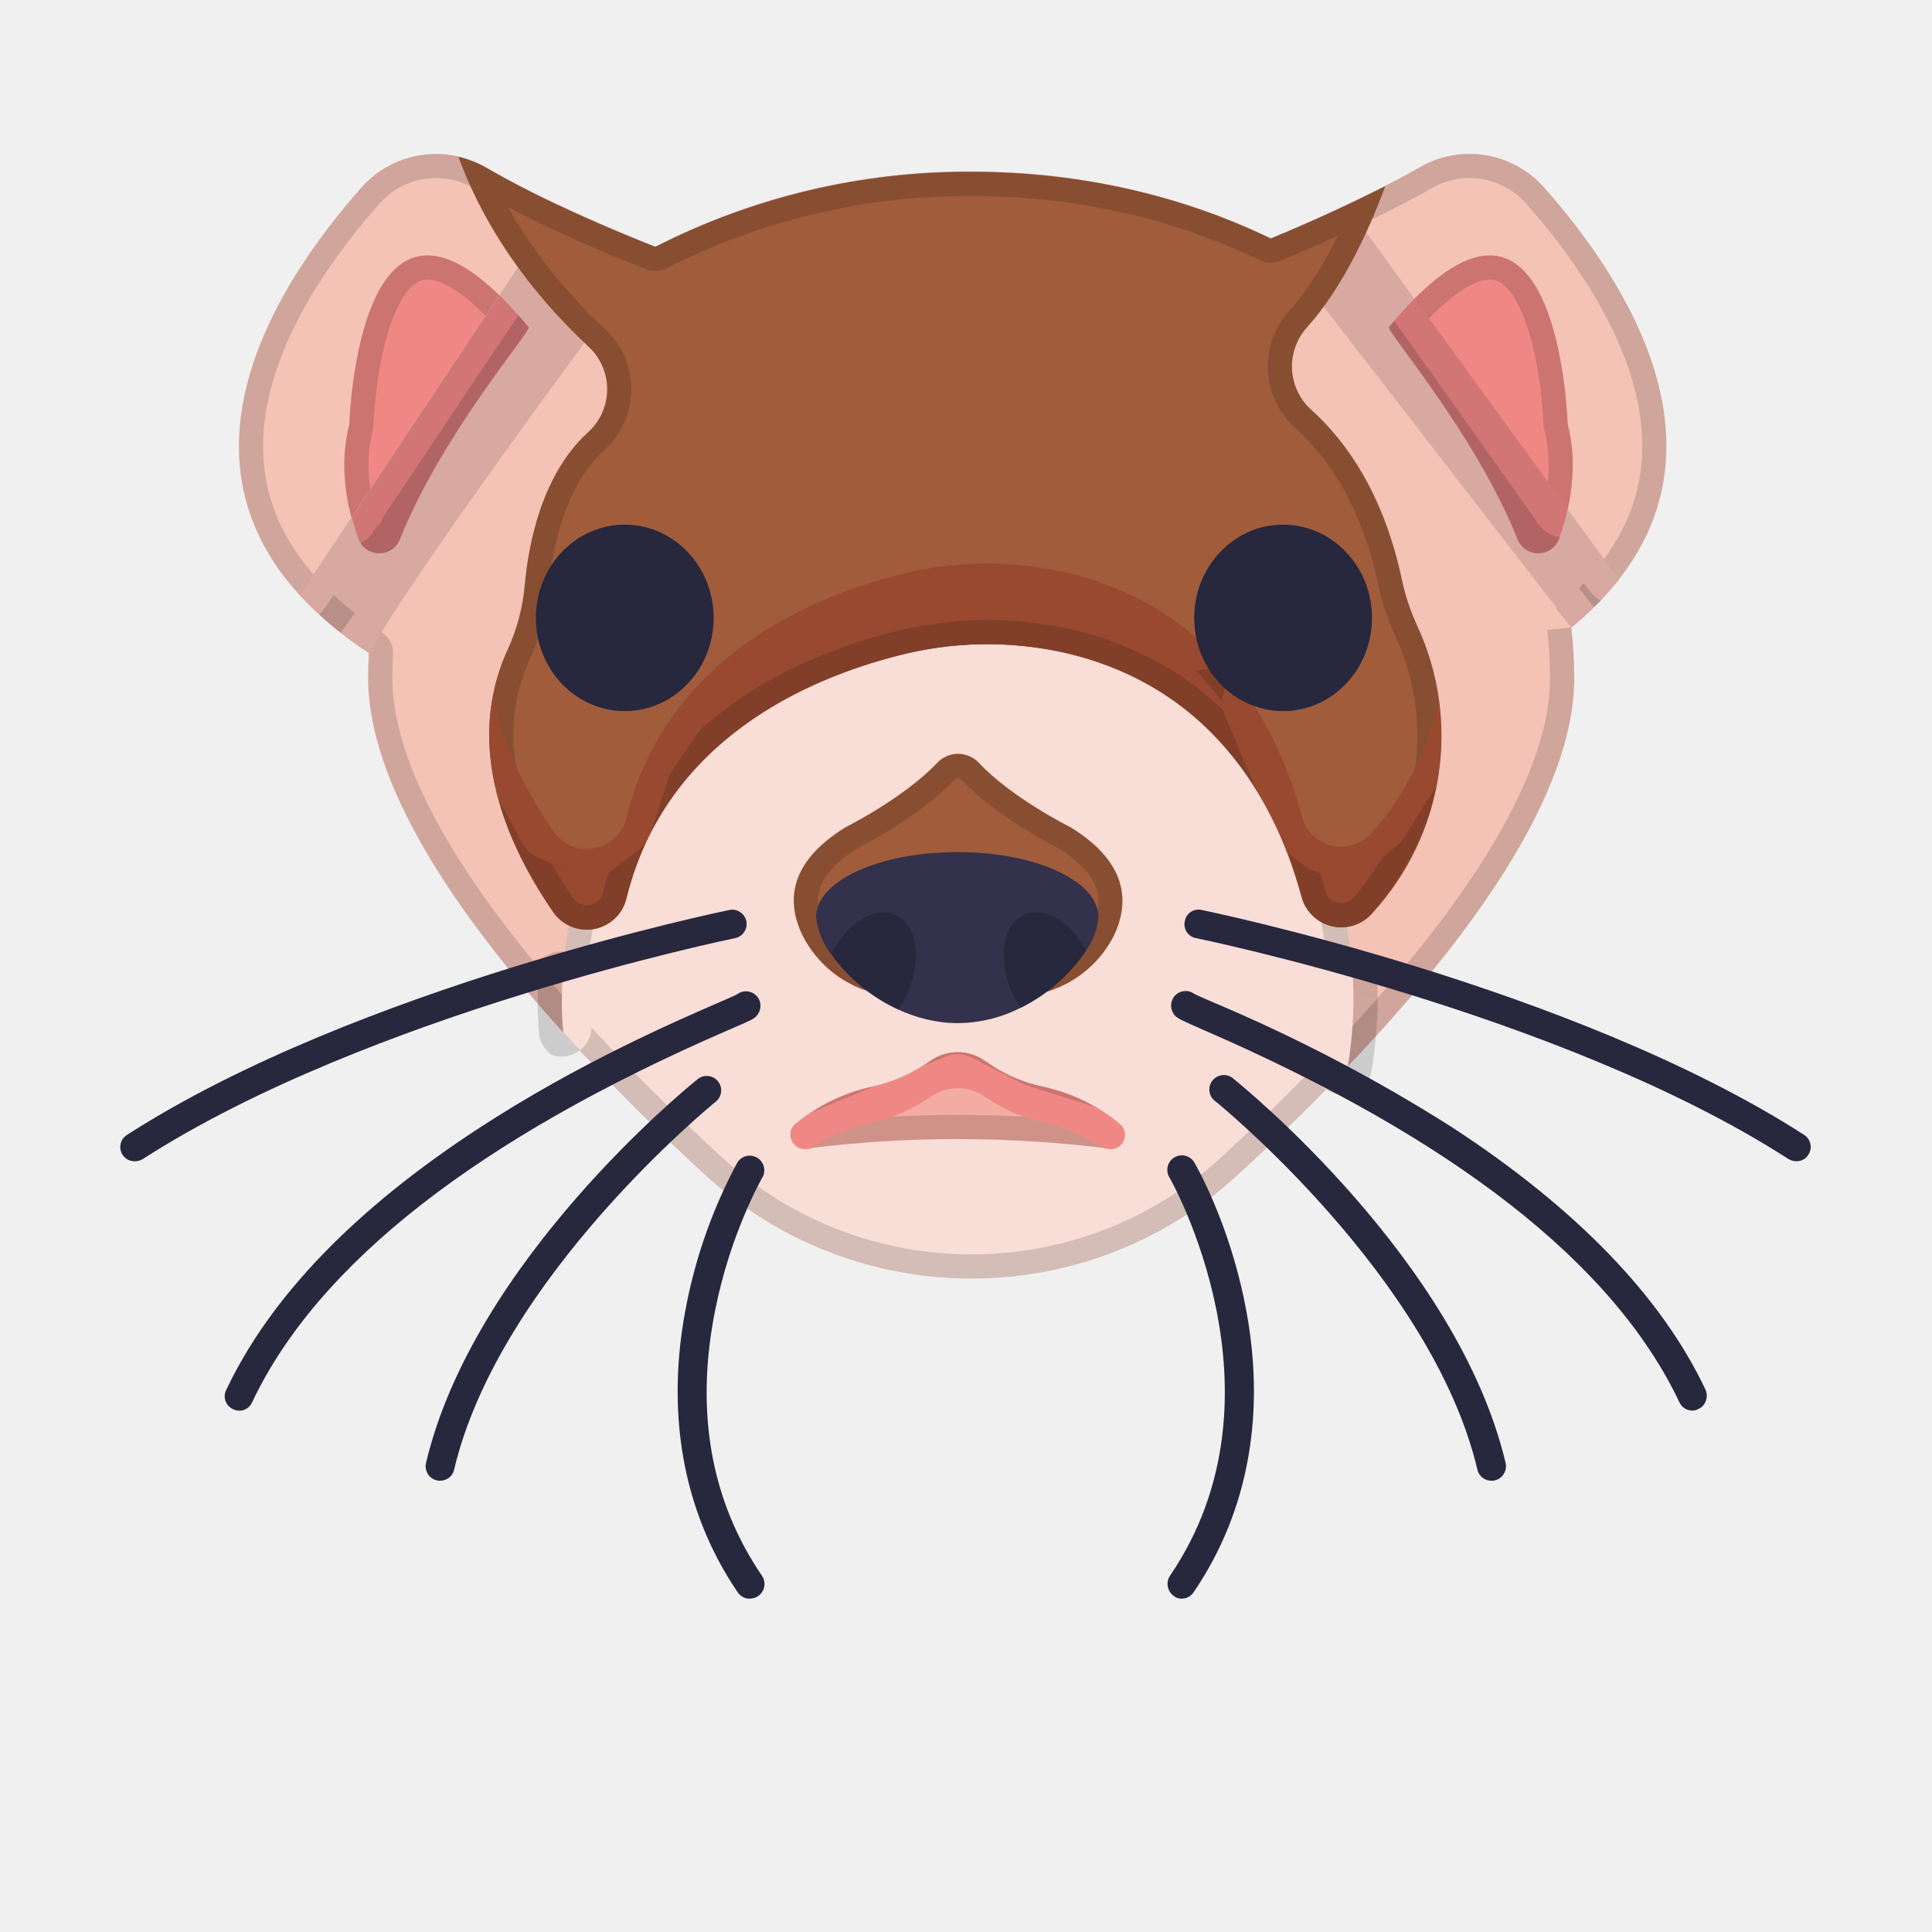
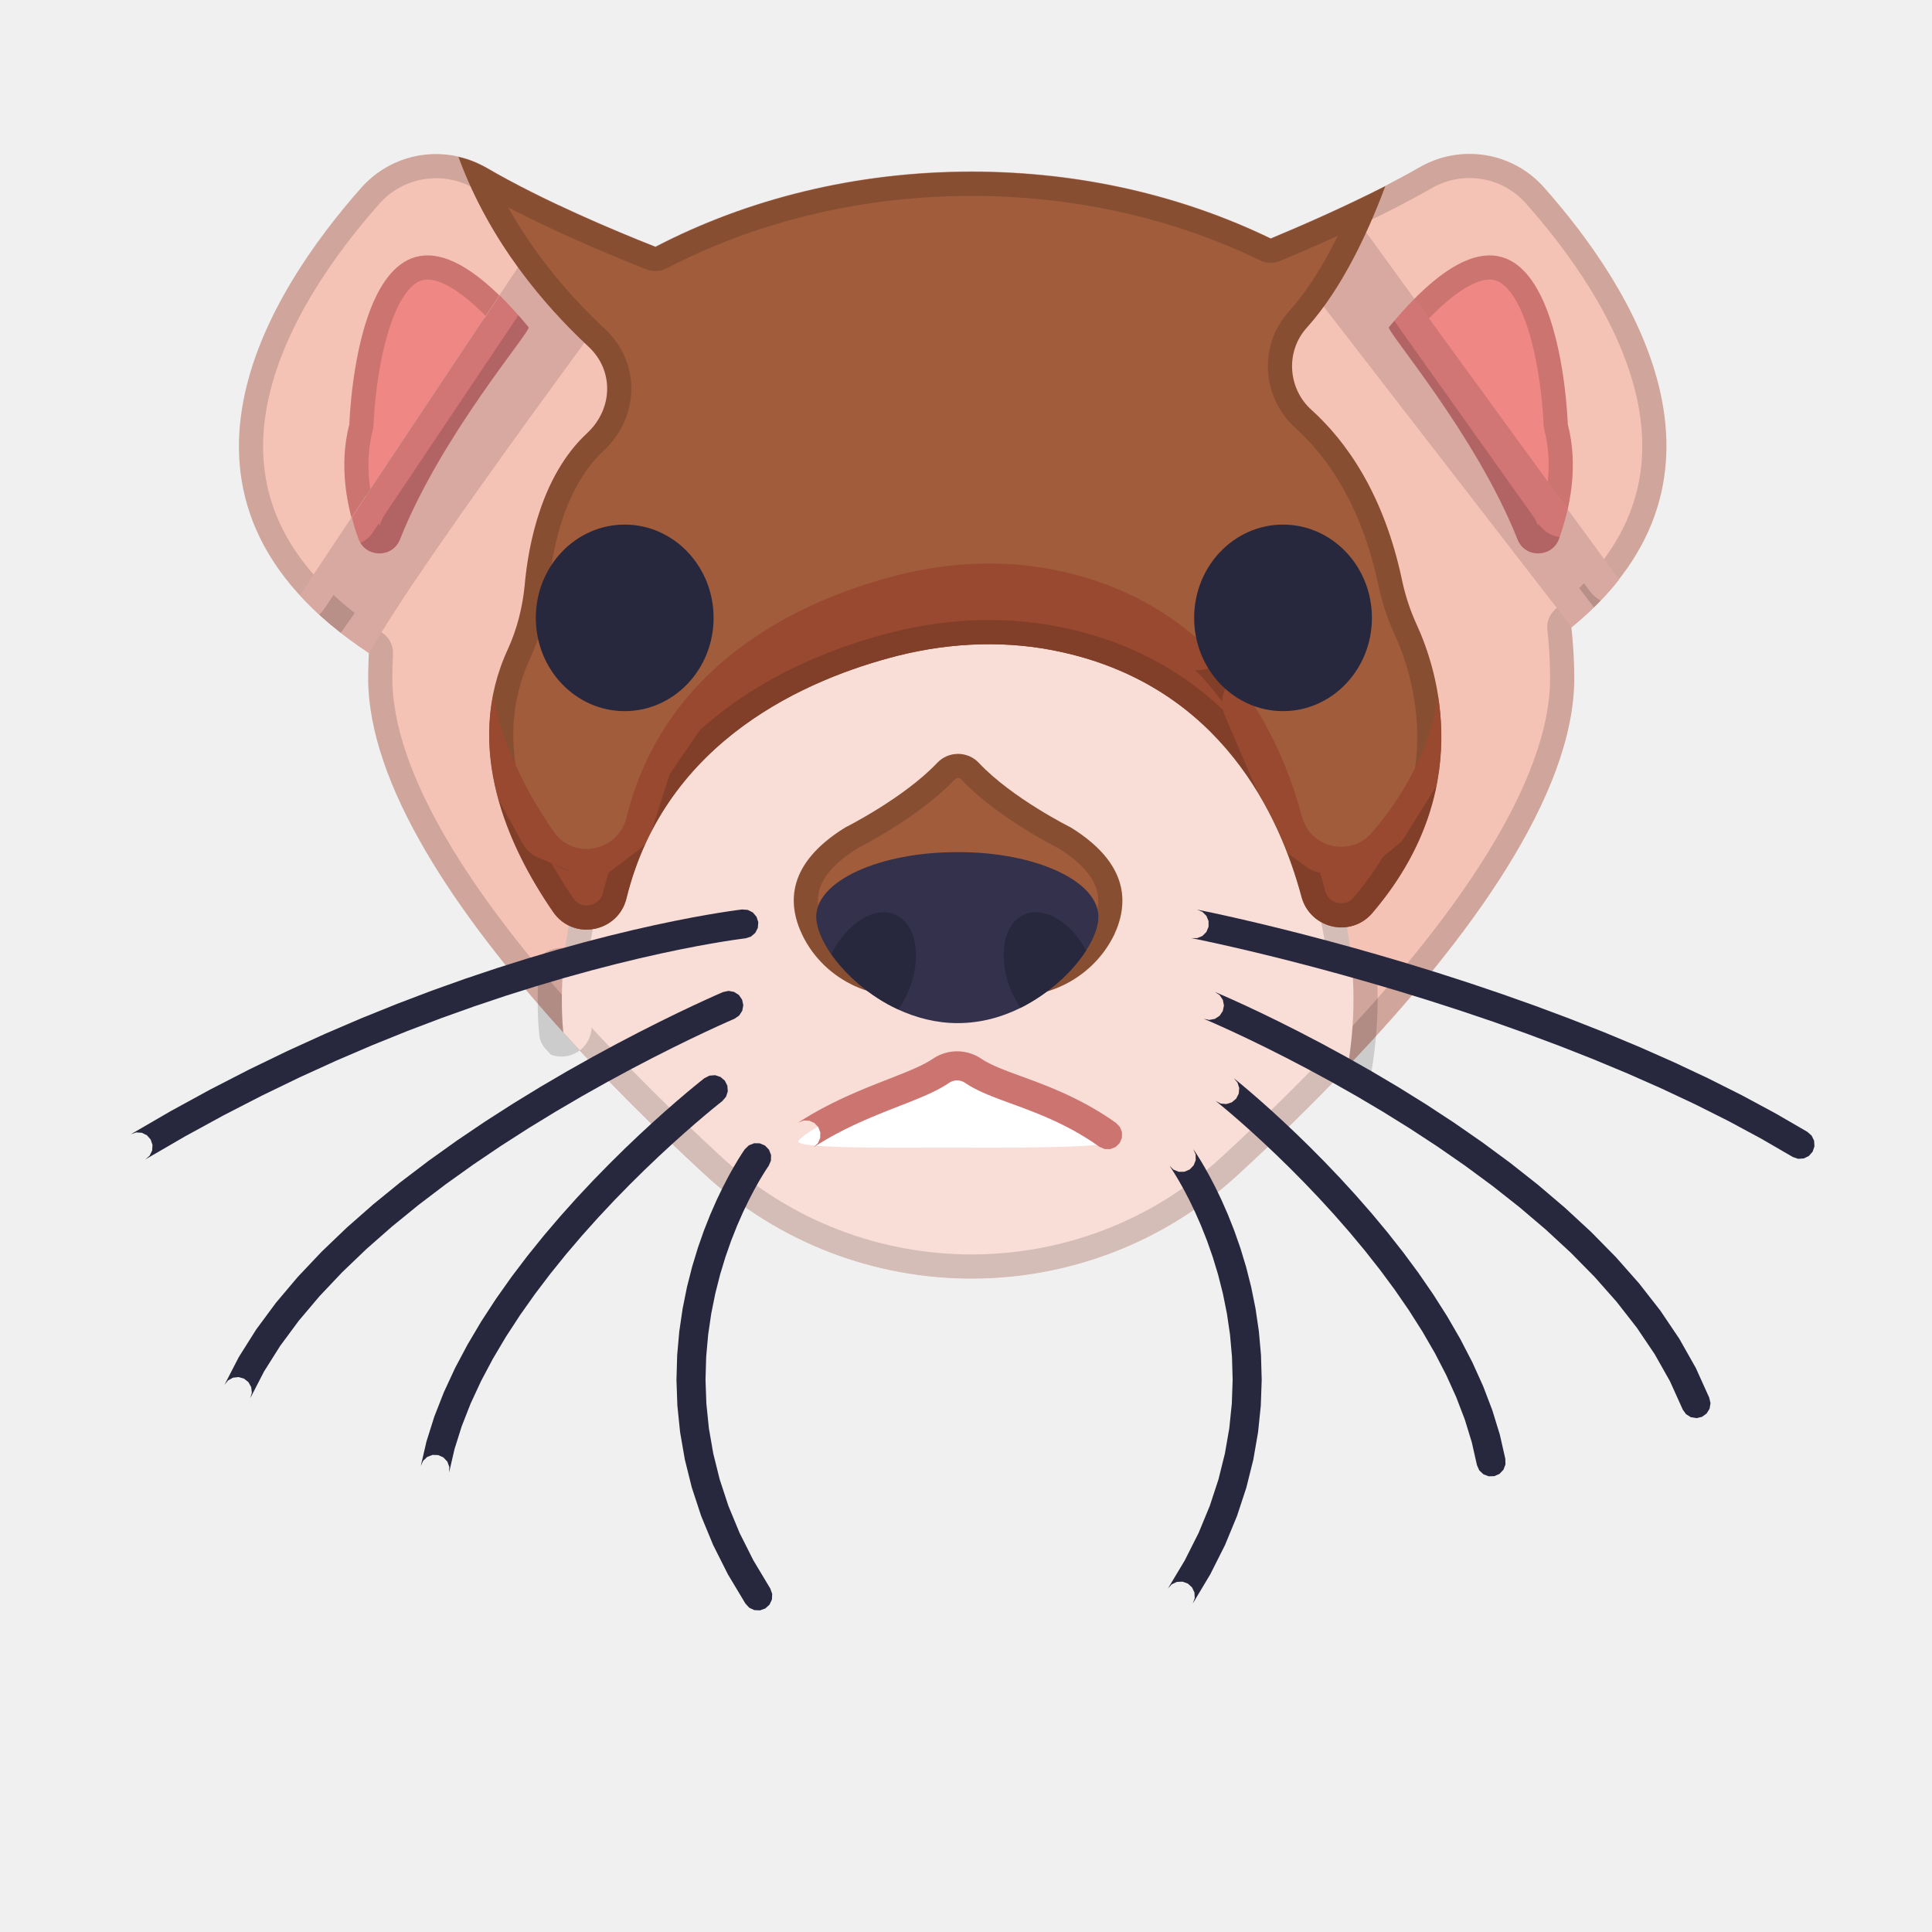
- <svg xmlns="http://www.w3.org/2000/svg" id="Layer_1" viewBox="0 0 160 160">
-   <style>.abc{stroke:#000}.abc,.abk,.abl{fill:none;stroke-linejoin:round}.abl{stroke:#000;stroke-opacity:.15;stroke-width:4}.abc,.abk{stroke-width:5;stroke-linecap:round}.abk{stroke:#fff}.cls-10{fill:#27273d}</style>
-   <g id="Avatars">
-     <g id="Artboard">
-       <g id="Animals">
-         <g id="Animals_5">
-           <g fill="#f5c2b6">
-             <path id="ab0" d="M130.13 51.95q.23 2.06.24 4.22c0 9.64-8.67 21.58-18.79 32.18a193 193 0 0 1-9.04 8.86 32.6 32.6 0 0 1-44.22 0 188 188 0 0 1-11.7-11.73c-8.92-9.85-16.13-20.54-16.13-29.34q0-1.04.06-2.07c-19.36-12.72-8.17-30.02-.6-38.56a8.26 8.26 0 0 1 10.32-1.64c4.8 2.78 10.6 5.2 14 6.55a57 57 0 0 1 26.2-6.22c9.03 0 17.47 2 24.77 5.53a135 135 0 0 0 9.48-4.34c.96-.5 1.89-.98 2.82-1.52a8.25 8.25 0 0 1 10.32 1.64c7.15 8.06 17.53 23.95 2.27 36.44" />
-           </g>
-           <mask id="am0" width="240" height="240" x="-40" y="-40" maskUnits="userSpaceOnUse">
-             <use fill="#fff" href="#ab0" />
-           </mask>
-           <use class="abl" href="#ab0" mask="url(#am0)" />
-           <g fill="#ef8884">
-             <path id="ab1" d="M115.02 27.1c-.24.3 7.21 8.9 10.66 17.57a1.84 1.84 0 0 0 3.44-.06c.92-2.57 1.61-6.01.71-9.49 0 0-.74-25.09-14.8-8.02" />
-           </g>
-           <mask id="am1" width="240" height="240" x="-40" y="-40" maskUnits="userSpaceOnUse">
-             <use fill="#fff" href="#ab1" />
-           </mask>
-           <use class="abl" href="#ab1" mask="url(#am1)" />
-           <g fill="#d8a9a0">
-             <path id="ab2" d="M134.08 48a26 26 0 0 1-3.92 3.95l-24.9-32.19a127 127 0 0 0 6.26-2.75l5.63 7.75 12.68 17.43z" />
-           </g>
-           <mask id="am2" width="240" height="240" x="-40" y="-40" maskUnits="userSpaceOnUse">
-             <use fill="#fff" href="#ab2" />
-             <polyline points="130.0,51.8 109.5,25.3" class="abc" />
-             <polyline points="113.0,19.2 116.8,24.3" class="abc" />
-             <polyline points="129.7,42.2 133.7,47.5" class="abc" />
-           </mask>
-           <use class="abl" href="#ab2" mask="url(#am2)" />
-           <g fill="#d17575">
-             <path id="ab3" d="M129.83 42.16q-.3 1.31-.71 2.45a1.84 1.84 0 0 1-3.44.06c-3.45-8.68-10.9-17.27-10.66-17.57q1.11-1.34 2.13-2.37z" />
-           </g>
-           <mask id="am3" width="240" height="240" x="-40" y="-40" maskUnits="userSpaceOnUse">
-             <use fill="#fff" href="#ab3" />
-             <polyline points="117.2,24.7 129.5,42.0" class="abc" />
-           </mask>
-           <use class="abl" href="#ab3" mask="url(#am3)" />
-           <g fill="#ef8884">
-             <path id="ab4" d="M43.75 27.1c.24.3-7.22 8.9-10.66 17.57a1.84 1.84 0 0 1-3.44-.06c-.93-2.57-1.61-6.01-.72-9.49 0 0 .75-25.09 14.82-8.02" />
-           </g>
-           <mask id="am4" width="240" height="240" x="-40" y="-40" maskUnits="userSpaceOnUse">
-             <use fill="#fff" href="#ab4" />
-           </mask>
-           <use class="abl" href="#ab4" mask="url(#am4)" />
-           <g fill="#d8a9a0">
-             <path id="ab5" d="M54.28 20.45S34.5 46.85 30.58 54.1a30 30 0 0 1-5.75-4.82l4.28-6.43 12.24-18.39 4.97-7.45c3.02 1.44 5.92 2.63 7.96 3.44" />
-           </g>
-           <mask id="am5" width="240" height="240" x="-40" y="-40" maskUnits="userSpaceOnUse">
-             <use fill="#fff" href="#ab5" />
-             <polyline points="24.8,49.0 28.8,43.0" class="abc" />
-             <polyline points="41.3,24.2 42.7,22.2" class="abc" />
-             <polyline points="48.2,28.3 30.3,53.8" class="abc" />
-           </mask>
-           <use class="abl" href="#ab5" mask="url(#am5)" />
-           <g fill="#d17575">
-             <path id="ab6" d="M33.12 44.67a1.84 1.84 0 0 1-3.44-.06q-.3-.83-.54-1.76l12.24-18.39q1.13 1.12 2.4 2.64c.24.3-7.22 8.9-10.66 17.57" />
-           </g>
-           <mask id="am6" width="240" height="240" x="-40" y="-40" maskUnits="userSpaceOnUse">
-             <use fill="#fff" href="#ab6" />
-             <polyline points="28.8,42.7 41.0,24.5" class="abc" />
-           </mask>
-           <use class="abl" href="#ab6" mask="url(#am6)" />
-           <g fill="#f9ddd7">
-             <path id="ab7" d="M112.09 82.78q-.02 2.88-.48 5.6a193 193 0 0 1-9.04 8.86 32.6 32.6 0 0 1-44.22 0 188 188 0 0 1-11.7-11.73q-.14-1.37-.12-2.73c0-17.99 14.66-32.6 32.76-32.6s32.8 14.58 32.8 32.6" />
-           </g>
-           <mask id="am7" width="240" height="240" x="-40" y="-40" maskUnits="userSpaceOnUse">
-             <use fill="#fff" href="#ab7" />
-             <polyline points="46.5,85.0 46.5,81.3" class="abc" />
-             <polyline points="111.8,81.0 111.3,88.2" class="abc" />
-           </mask>
-           <use class="abl" href="#ab7" mask="url(#am7)" />
-           <mask id="ao7" width="240" height="240" x="-40" y="-40" maskUnits="userSpaceOnUse">
-             <polyline points="46.5,85.0 46.5,81.3" class="abk" />
-             <polyline points="111.8,81.0 111.3,88.2" class="abk" />
-             <use href="#ab7" />
-           </mask>
-           <use class="abl" href="#ab7" mask="url(#ao7)" />
-           <g fill="#a05c3b">
-             <path id="ab8" d="M107.78 74.28c-1.8-6.73-6.64-17.27-19.69-20.24a29.4 29.4 0 0 0-13.8.27c-7.38 1.89-19.2 6.92-22.43 20.1a3.37 3.37 0 0 1-6.05 1.13c-3.74-5.42-7.51-13.68-3.74-21.8q1.12-2.48 1.38-5.2c.3-3.45 1.4-9.17 5.17-12.67a4.8 4.8 0 0 0 .1-7.18c-3.63-3.39-8.18-8.66-10.75-15.7q1.2.29 2.3.9c4.8 2.8 10.6 5.22 14 6.56a57 57 0 0 1 26.2-6.22c9.03 0 17.47 2 24.77 5.53a135 135 0 0 0 9.48-4.34c-1.37 3.69-3.53 8.42-6.49 11.7a4.83 4.83 0 0 0 .39 6.84c2.81 2.54 5.98 6.88 7.51 14.19q.4 1.83 1.2 3.59a21.7 21.7 0 0 1-3.71 23.92 3.42 3.42 0 0 1-5.84-1.38" />
-           </g>
-           <mask id="am8" width="240" height="240" x="-40" y="-40" maskUnits="userSpaceOnUse">
-             <use fill="#fff" href="#ab8" />
-           </mask>
-           <use class="abl" href="#ab8" mask="url(#am8)" />
-           <g fill="#984930">
-             <path id="ab9" d="M113.62 75.63a3.36 3.36 0 0 1-5.8-1.35c-1.8-6.73-6.65-17.27-19.7-20.24a29.4 29.4 0 0 0-13.8.27c-7.38 1.89-19.2 6.92-22.44 20.1a3.37 3.37 0 0 1-6.04 1.13c-3.14-4.55-6.34-11.14-5-17.96.78 4.3 2.9 8.23 5 11.28a3.37 3.37 0 0 0 6.04-1.13c3.24-13.18 15.06-18.2 22.45-20.1a29.4 29.4 0 0 1 13.8-.26c13.04 3 17.89 13.5 19.68 20.24a3.36 3.36 0 0 0 5.8 1.34 22.7 22.7 0 0 0 5.48-11.28c.75 4.79.15 11.37-5.47 17.96" />
-           </g>
-           <mask id="am9" width="240" height="240" x="-40" y="-40" maskUnits="userSpaceOnUse">
-             <use fill="#fff" href="#ab9" />
-             <polyline points="40.8,57.7 42.2,62.7 45.5,68.7 49.0,70.2 51.5,68.3 53.2,63.0 57.5,56.7 62.3,52.5 70.3,48.5 76.7,46.8 84.7,46.5 92.3,48.5 99.2,53.0" class="abc" />
-             <polyline points="103.7,58.2 108.2,68.7 109.7,69.8 112.0,69.8 114.2,68.0 117.5,62.7 118.8,58.3" class="abc" />
-           </mask>
-           <use class="abl" href="#ab9" mask="url(#am9)" />
-           <g fill="#a05c3b">
-             <path id="ab10" d="M88.69 68.53s-4.88-2.42-7.63-5.36a2.37 2.37 0 0 0-3.44 0c-2.78 2.94-7.63 5.36-7.63 5.36-4.73 2.94-4.85 6.2-3.53 8.93a9.2 9.2 0 0 0 10.3 4.82l2.6-.57 2.6.57a9.2 9.2 0 0 0 10.3-4.82c1.28-2.73 1.16-6-3.57-8.93" />
-           </g>
-           <mask id="am10" width="240" height="240" x="-40" y="-40" maskUnits="userSpaceOnUse">
-             <use fill="#fff" href="#ab10" />
-           </mask>
-           <use class="abl" href="#ab10" mask="url(#am10)" />
-           <ellipse cx="51.74" cy="51.17" class="cls-10" rx="7.36" ry="7.72" />
-           <ellipse cx="106.26" cy="51.17" class="cls-10" rx="7.36" ry="7.72" />
-           <path d="M90.96 75.93a5.5 5.5 0 0 1-1.01 2.78 14 14 0 0 1-5.45 4.76 11.6 11.6 0 0 1-5.2 1.26c-1.77 0-3.45-.45-4.94-1.14a14 14 0 0 1-5.54-4.58 6 6 0 0 1-1.23-3.08c0-2.97 5.21-5.36 11.67-5.36 6.5-.03 11.7 2.4 11.7 5.36" style="fill:#33314b" />
-           <path d="M89.95 78.71a14 14 0 0 1-5.45 4.76q-.37-.58-.69-1.25c-1.22-2.79-.77-5.7.99-6.47 1.65-.72 3.86.57 5.15 2.96" class="cls-10" />
-           <path d="M75.17 82.22q-.32.74-.78 1.37a14 14 0 0 1-5.54-4.58c1.29-2.57 3.6-4.01 5.3-3.26 1.8.8 2.24 3.68 1.02 6.47" class="cls-10" />
-           <g fill="#f3aca1">
-             <path id="ab16" d="m82.26 88.32-.75-.5a3.9 3.9 0 0 0-4.43 0l-.75.5a13 13 0 0 1-4.04 1.65 15 15 0 0 0-6.43 3.11c-.87.75-.24 2.16.9 2.04a100 100 0 0 1 25.07 0c1.14.15 1.77-1.29.9-2.04a14.6 14.6 0 0 0-6.43-3.11c-1.41-.3-2.79-.84-4.04-1.65" />
-           </g>
-           <mask id="am16" width="240" height="240" x="-40" y="-40" maskUnits="userSpaceOnUse">
-             <use fill="#fff" href="#ab16" />
-           </mask>
-           <use class="abl" href="#ab16" mask="url(#am16)" />
-           <g fill="#ef8884">
-             <path id="ab17" d="m91.86 95.15-.36-.03a16 16 0 0 0-5.17-2.19 13 13 0 0 1-4.04-1.64l-.75-.48a3.9 3.9 0 0 0-4.43 0q-.37.26-.75.48a13 13 0 0 1-4.04 1.64 15 15 0 0 0-5.17 2.19l-.36.03c-1.14.15-1.77-1.29-.9-2.04A14.6 14.6 0 0 1 72.32 90a13 13 0 0 0 4.79-2.16 3.9 3.9 0 0 1 4.43 0l.75.51A13 13 0 0 0 86.33 90c3.02.69 5.08 1.98 6.43 3.11.87.75.24 2.19-.9 2.04" />
-           </g>
-           <mask id="am17" width="240" height="240" x="-40" y="-40" maskUnits="userSpaceOnUse">
-             <use fill="#fff" href="#ab17" />
-             <polyline points="92.3,94.8 84.0,92.2 79.3,89.8 67.5,94.7" class="abc" />
-           </mask>
-           <use class="abl" href="#ab17" mask="url(#am17)" />
-           <path d="M11.19 96.17a1.18 1.18 0 0 1-.66-2.19c19.12-12.3 49.58-18.56 49.88-18.62a1.2 1.2 0 0 1 1.4.93 1.2 1.2 0 0 1-.92 1.4c-.3.06-30.31 6.23-49.07 18.3-.18.12-.42.18-.63.18" class="cls-10" />
-           <path d="M19.8 116.82a1 1 0 0 1-.5-.12c-.6-.27-.87-.98-.57-1.58 3.65-7.73 10.71-15.03 20.95-21.7 8.17-5.34 16.27-8.84 19.72-10.34.74-.33 1.46-.63 1.67-.75a1.2 1.2 0 0 1 1.59.15c.45.48.42 1.23-.06 1.71-.24.24-.54.36-2.25 1.1-20.76 8.99-34.05 19.38-39.47 30.84-.2.45-.62.7-1.07.7" class="cls-10" />
-           <path d="M36.44 122.63q-.13 0-.26-.03a1.2 1.2 0 0 1-.9-1.44c3.95-16.73 21.75-31.2 22.5-31.79a1.19 1.19 0 1 1 1.5 1.86c-.18.15-17.9 14.55-21.67 30.47-.12.57-.63.93-1.17.93" class="cls-10" />
-           <path d="M62.09 132.4a1.2 1.2 0 0 1-.99-.52c-4.58-6.73-6.04-15.03-4.22-23.98a42 42 0 0 1 4.16-11.58 1.2 1.2 0 0 1 1.65-.45c.57.33.78 1.07.45 1.64-.06.1-2.64 4.61-3.9 10.93-1.7 8.41-.38 15.84 3.87 22.07a1.21 1.21 0 0 1-1.02 1.88" class="cls-10" />
-           <path d="M148.78 96.17q-.33 0-.66-.18c-18.73-12.07-48.78-18.24-49.08-18.3a1.16 1.16 0 0 1-.92-1.4c.12-.66.74-1.08 1.4-.93.3.06 30.76 6.32 49.88 18.62.57.36.72 1.1.36 1.65-.2.33-.56.54-.98.54" class="cls-10" />
-           <path d="M140.16 116.82c-.45 0-.87-.24-1.08-.69-5.42-11.46-18.7-21.85-39.47-30.86-1.7-.75-1.97-.87-2.24-1.1a1.23 1.23 0 0 1-.06-1.72 1.2 1.2 0 0 1 1.58-.15c.21.12.93.42 1.68.75a134 134 0 0 1 19.72 10.33c10.23 6.68 17.3 13.98 20.95 21.7.26.6.03 1.32-.57 1.6a1 1 0 0 1-.51.14" class="cls-10" />
-           <path d="M123.52 122.63c-.54 0-1.05-.36-1.17-.93-3.77-15.92-21.48-30.32-21.66-30.47a1.2 1.2 0 1 1 1.5-1.86c.74.6 18.55 15.06 22.5 31.8a1.2 1.2 0 0 1-.9 1.43q-.13.04-.27.03" class="cls-10" />
-           <path d="M97.88 132.4q-.38 0-.66-.22a1.23 1.23 0 0 1-.33-1.68c10.2-14.96.06-32.84-.06-33.02a1.2 1.2 0 0 1 .45-1.64 1.2 1.2 0 0 1 1.64.45c.12.2 2.82 4.88 4.16 11.58 1.83 8.95.36 17.25-4.22 23.98-.24.36-.6.54-.98.54" class="cls-10" />
-         </g>
-       </g>
-     </g>
+ <svg xmlns="http://www.w3.org/2000/svg" viewBox="0 0 160 160">
+   <style>.abl{fill:none;stroke:#000;stroke-opacity:0.15;stroke-width:4;stroke-linejoin:round}.abc,.abk{fill:none;stroke:#000;stroke-width:5;stroke-linecap:round;stroke-linejoin:round}.abk{stroke:#fff}.abm{stroke-opacity:0.35}</style>
+   <defs>
+     <style>.s0{fill:#f5c2b6}.s1{fill:#ef8884}.s2{fill:#d8a9a0}.s3{fill:#d17575}.s4{fill:#f9ddd7}.s5{fill:#a05c3b}.s6{fill:#984930}.s7{fill:#33314b}.s8{fill:#27273d}.s9{fill:#ffffff}</style>
+   </defs>
+   <g fill="#f5c2b6">
+     <path d="M130.134 51.948C130.284 53.325 130.374 54.732 130.374 56.169C130.374 65.809 121.696 77.754 111.582 88.352C108.65 91.436 105.567 94.43 102.545 97.214C90.067 108.74 70.797 108.74 58.319 97.214C54.369 93.562 50.359 89.609 46.619 85.478C37.702 75.628 30.49 64.941 30.49 56.139C30.49 55.45 30.52 54.762 30.55 54.073C11.19 41.349 22.381 24.045 29.952 15.513C32.017 13.208 35.098 12.31 37.971 12.969C38.779 13.149 39.527 13.448 40.275 13.867C45.063 16.651 50.868 19.076 54.279 20.423C61.879 16.471 70.857 14.196 80.462 14.196C89.499 14.196 97.937 16.202 105.238 19.735C107.901 18.627 111.373 17.1 114.724 15.394C115.682 14.885 116.609 14.406 117.537 13.867C120.948 11.891 125.257 12.579 127.86 15.513C135.012 23.566 145.395 39.464 130.134 51.948C130.134 51.948 130.134 51.948 130.134 51.948Z" id="ab0" />
  </g>
+   <mask id="am0" maskUnits="userSpaceOnUse" x="-40" y="-40" width="240" height="240">
+     <use href="#ab0" fill="#fff" />
+   </mask>
+   <use class="abl" href="#ab0" mask="url(#am0)" />
+   <g fill="#ef8884">
+     <path d="M115.023 27.099C114.784 27.398 122.235 35.991 125.676 44.673C126.304 46.26 128.548 46.2 129.117 44.613C130.045 42.038 130.733 38.596 129.835 35.123C129.835 35.123 129.087 10.034 115.023 27.099Z" id="ab1" />
+   </g>
+   <mask id="am1" maskUnits="userSpaceOnUse" x="-40" y="-40" width="240" height="240">
+     <use href="#ab1" fill="#fff" />
+   </mask>
+   <use class="abl" href="#ab1" mask="url(#am1)" />
+   <g fill="#d8a9a0">
+     <path d="M134.084 47.996C133.037 49.343 131.72 50.661 130.164 51.948C130.164 51.948 105.268 19.765 105.268 19.765C107.063 19.017 109.248 18.088 111.522 17.01C111.522 17.01 117.147 24.764 117.147 24.764C117.147 24.764 129.835 42.188 129.835 42.188C129.835 42.188 134.084 47.996 134.084 47.996C134.084 47.996 134.084 47.996 134.084 47.996Z" id="ab2" />
+   </g>
+   <mask id="am2" maskUnits="userSpaceOnUse" x="-40" y="-40" width="240" height="240">
+     <use href="#ab2" fill="#fff" />
+     <polyline class="abc" points="130.0,51.8 119.3,37.8" />
+     <polyline class="abc" points="119.2,37.7 109.5,25.3" />
+     <polyline class="abc" points="113.0,19.2 116.8,24.3" />
+     <polyline class="abc" points="129.7,42.2 133.7,47.5" />
+   </mask>
+   <use class="abl" href="#ab2" mask="url(#am2)" />
+   <g fill="#d17575">
+     <path d="M129.835 42.158C129.626 43.026 129.386 43.865 129.117 44.613C128.548 46.2 126.303 46.26 125.675 44.673C122.234 35.991 114.784 27.399 115.023 27.1C115.771 26.202 116.459 25.423 117.147 24.734C117.147 24.734 129.835 42.158 129.835 42.158Z" id="ab3" />
+   </g>
+   <mask id="am3" maskUnits="userSpaceOnUse" x="-40" y="-40" width="240" height="240">
+     <use href="#ab3" fill="#fff" />
+     <polyline class="abc" points="117.2,24.7 129.5,42.0" />
+   </mask>
+   <use class="abl" href="#ab3" mask="url(#am3)" />
+   <g fill="#ef8884">
+     <path d="M43.746 27.099C43.985 27.398 36.534 35.991 33.093 44.673C32.465 46.26 30.221 46.2 29.652 44.613C28.724 42.038 28.036 38.596 28.934 35.123C28.934 35.123 29.682 10.034 43.746 27.099Z" id="ab4" />
+   </g>
+   <mask id="am4" maskUnits="userSpaceOnUse" x="-40" y="-40" width="240" height="240">
+     <use href="#ab4" fill="#fff" />
+   </mask>
+   <use class="abl" href="#ab4" mask="url(#am4)" />
+   <g fill="#d8a9a0">
+     <path d="M54.279 20.453C54.279 20.453 34.5 46.859 30.58 54.104C28.246 52.547 26.331 50.961 24.835 49.284C24.835 49.284 29.114 42.847 29.114 42.847C29.114 42.847 41.352 24.465 41.352 24.465C41.352 24.465 46.32 17.01 46.32 17.01C49.342 18.447 52.244 19.645 54.279 20.453Z" id="ab5" />
+   </g>
+   <mask id="am5" maskUnits="userSpaceOnUse" x="-40" y="-40" width="240" height="240">
+     <use href="#ab5" fill="#fff" />
+     <polyline class="abc" points="24.8,49.0 28.8,43.0" />
+     <polyline class="abc" points="41.3,24.2 42.7,22.2" />
+     <polyline class="abc" points="48.2,28.3 30.3,53.8" />
+   </mask>
+   <use class="abl" href="#ab5" mask="url(#am5)" />
+   <g fill="#d17575">
+     <path d="M33.124 44.673C32.496 46.26 30.252 46.2 29.683 44.613C29.474 44.044 29.294 43.476 29.144 42.847C29.144 42.847 41.383 24.465 41.383 24.465C42.131 25.213 42.938 26.081 43.776 27.099C44.015 27.398 36.565 35.991 33.124 44.673Z" id="ab6" />
+   </g>
+   <mask id="am6" maskUnits="userSpaceOnUse" x="-40" y="-40" width="240" height="240">
+     <use href="#ab6" fill="#fff" />
+     <polyline class="abc" points="28.8,42.7 41.0,24.5" />
+   </mask>
+   <use class="abl" href="#ab6" mask="url(#am6)" />
+   <g fill="#f9ddd7">
+     <path d="M112.091 82.784C112.091 84.7 111.911 86.556 111.612 88.382C108.68 91.466 105.597 94.46 102.575 97.244C90.097 108.77 70.827 108.77 58.349 97.244C54.399 93.592 50.389 89.639 46.649 85.508C46.559 84.61 46.529 83.682 46.529 82.784C46.529 64.791 61.191 50.182 79.295 50.182C97.399 50.182 112.091 64.761 112.091 82.784Z" id="ab7" />
+   </g>
+   <mask id="am7" maskUnits="userSpaceOnUse" x="-40" y="-40" width="240" height="240">
+     <use href="#ab7" fill="#fff" />
+     <polyline class="abc" points="46.5,85.0 46.5,81.0" />
+     <polyline class="abc" points="111.8,81.0 111.5,87.3" />
+   </mask>
+   <use class="abl" href="#ab7" mask="url(#am7)" />
+   <mask id="ao7" maskUnits="userSpaceOnUse" x="-40" y="-40" width="240" height="240">
+     <polyline class="abk" points="46.5,85.0 46.5,81.0" />
+     <polyline class="abk" points="111.8,81.0 111.5,87.3" />
+     <use href="#ab7" fill="#000" />
+   </mask>
+   <use class="abl" href="#ab7" mask="url(#ao7)" />
+   <g fill="#a05c3b">
+     <path d="M107.781 74.281C105.986 67.545 101.138 57.007 88.092 54.043C83.544 52.995 78.815 53.174 74.297 54.312C66.906 56.198 55.087 61.228 51.855 74.401C51.167 77.215 47.486 77.933 45.81 75.538C42.07 70.119 38.3 61.856 42.07 53.743C42.818 52.096 43.266 50.33 43.446 48.534C43.745 45.091 44.853 39.373 48.623 35.87C50.777 33.864 50.867 30.661 48.713 28.685C45.092 25.302 40.543 20.033 37.97 12.998C38.778 13.178 39.527 13.477 40.275 13.896C45.063 16.68 50.868 19.105 54.279 20.452C61.879 16.5 70.856 14.225 80.461 14.225C89.498 14.225 97.937 16.231 105.238 19.764C107.901 18.656 111.372 17.129 114.723 15.423C113.347 19.105 111.192 23.836 108.23 27.129C106.435 29.105 106.644 32.188 108.619 33.954C111.432 36.499 114.604 40.84 116.13 48.145C116.399 49.372 116.788 50.57 117.327 51.738C119.063 55.51 122.264 65.599 113.616 75.658C111.851 77.664 108.499 76.886 107.781 74.281Z" id="ab8" />
+   </g>
+   <mask id="am8" maskUnits="userSpaceOnUse" x="-40" y="-40" width="240" height="240">
+     <use href="#ab8" fill="#fff" />
+   </mask>
+   <use class="abl" href="#ab8" mask="url(#am8)" />
+   <g fill="#984930">
+     <path d="M113.617 75.628C111.852 77.694 108.5 76.916 107.812 74.281C106.017 67.545 101.168 57.007 88.122 54.043C83.574 52.995 78.846 53.175 74.328 54.313C66.937 56.199 55.117 61.228 51.885 74.401C51.197 77.215 47.487 77.934 45.841 75.539C42.699 70.988 39.497 64.402 40.844 57.576C41.622 61.887 43.746 65.808 45.841 68.862C47.487 71.257 51.167 70.539 51.885 67.725C55.117 54.552 66.937 49.522 74.328 47.636C78.846 46.498 83.574 46.319 88.122 47.367C101.168 50.361 106.017 60.869 107.812 67.605C108.5 70.24 111.852 71.018 113.617 68.952C116.968 65.06 118.524 61.169 119.093 57.666C119.841 62.456 119.243 69.042 113.617 75.628Z" id="ab9" />
+   </g>
+   <mask id="am9" maskUnits="userSpaceOnUse" x="-40" y="-40" width="240" height="240">
+     <use href="#ab9" fill="#fff" />
+     <polyline class="abc" points="40.8,57.7 42.2,62.7 45.5,68.7 49.0,70.2 51.5,68.3 53.2,63.0 57.5,56.7 62.3,52.5 70.3,48.5 76.7,46.8 84.7,46.5 92.3,48.5 99.2,53.0" />
+     <polyline class="abc" points="103.7,58.2 108.2,68.7 109.7,69.8 112.0,69.8 114.2,68.0 117.5,62.7 118.8,58.3" />
+   </mask>
+   <use class="abl" href="#ab9" mask="url(#am9)" />
+   <g fill="#a05c3b">
+     <path d="M88.691 68.535C88.691 68.535 83.813 66.11 81.06 63.176C80.132 62.188 78.547 62.188 77.619 63.176C74.836 66.11 69.989 68.535 69.989 68.535C65.261 71.469 65.141 74.732 66.458 77.456C68.313 81.258 72.622 83.204 76.751 82.276C76.751 82.276 79.355 81.707 79.355 81.707C79.355 81.707 81.958 82.276 81.958 82.276C86.087 83.204 90.366 81.258 92.251 77.456C93.538 74.732 93.419 71.469 88.691 68.535Z" id="ab10" />
+   </g>
+   <mask id="am10" maskUnits="userSpaceOnUse" x="-40" y="-40" width="240" height="240">
+     <use href="#ab10" fill="#fff" />
+   </mask>
+   <use class="abl" href="#ab10" mask="url(#am10)" />
+   <path class="s7" d="M90.965 75.929C90.965 76.707 90.606 77.695 89.948 78.713C88.841 80.449 86.896 82.275 84.502 83.473C82.946 84.251 81.18 84.73 79.295 84.73C77.53 84.73 75.854 84.282 74.358 83.593C71.964 82.485 70.019 80.718 68.822 79.012C68.044 77.874 67.595 76.767 67.595 75.929C67.595 72.965 72.802 70.57 79.265 70.57C85.758 70.54 90.965 72.965 90.965 75.929Z" />
+   <path class="s8" d="M89.947 78.713C88.84 80.449 86.895 82.275 84.501 83.473C84.262 83.084 84.022 82.665 83.813 82.216C82.586 79.432 83.036 76.527 84.801 75.749C86.447 75.03 88.66 76.318 89.947 78.713Z" />
+   <path class="s8" d="M75.166 82.216C74.957 82.725 74.687 83.174 74.388 83.593C71.994 82.485 70.049 80.718 68.852 79.012C70.139 76.437 72.442 75.001 74.148 75.749C75.943 76.557 76.393 79.432 75.166 82.216Z" />
+   <path class="s8" d="M44.374 51.169C44.374 46.903 47.67 43.445 51.735 43.445C55.8 43.445 59.096 46.903 59.096 51.169C59.096 55.435 55.8 58.893 51.735 58.893C47.67 58.893 44.374 55.435 44.374 51.169Z" />
+   <path class="s8" d="M98.894 51.169C98.894 46.903 102.19 43.445 106.255 43.445C110.32 43.445 113.616 46.903 113.616 51.169C113.616 55.435 110.32 58.893 106.255 58.893C102.19 58.893 98.894 55.435 98.894 51.169Z" />
+   <path class="s9" d="M81.272 88.579C81.11 88.429 80.929 88.25 80.767 88.07C79.878 87.142 78.687 87.142 77.778 88.07C77.616 88.25 77.435 88.399 77.273 88.579C76.445 89.357 75.494 89.897 74.545 90.226C72.505 90.915 67.027 93.339 66.118 94.477C65.532 95.225 76.391 95.02 79.269 95.04C81.947 95.058 93.173 95.125 92.587 94.377C91.678 93.209 86.465 91.503 84 90.226C83.051 89.927 82.12 89.387 81.272 88.579Z" />
+   <g fill="#ef8884">
+     <path d="M92.417 92.991 L91.836 92.591 L91.242 92.207 L90.653 91.85 L90.069 91.518 L89.491 91.209 L88.92 90.921 L88.358 90.653 L87.806 90.404 L87.265 90.171 L86.736 89.954 L86.219 89.75 L85.718 89.558 L85.231 89.376 L84.762 89.203 L84.31 89.038 L83.878 88.878 L83.466 88.723 L83.076 88.572 L82.71 88.423 L82.368 88.275 L82.054 88.129 L81.767 87.983 L81.509 87.837 L81.252 87.672 L81.128 87.592 L80.97 87.501 L80.809 87.419 L80.645 87.345 L80.478 87.28 L80.308 87.223 L80.137 87.176 L79.964 87.136 L79.79 87.106 L79.615 87.084 L79.439 87.071 L79.263 87.067 L79.086 87.071 L78.911 87.084 L78.735 87.106 L78.561 87.136 L78.388 87.176 L78.217 87.223 L78.048 87.28 L77.881 87.345 L77.717 87.419 L77.555 87.501 L77.398 87.592 L77.27 87.674 L77.009 87.842 L76.743 87.996 L76.448 88.152 L76.126 88.31 L75.777 88.47 L75.404 88.632 L75.008 88.798 L74.591 88.967 L74.154 89.14 L73.698 89.319 L73.226 89.504 L72.738 89.696 L72.235 89.896 L71.719 90.106 L71.191 90.327 L70.653 90.559 L70.104 90.803 L69.548 91.062 L68.984 91.336 L68.414 91.626 L67.838 91.933 L67.26 92.259 L66.678 92.605 L66.109 92.963 L66.548 92.795 L67.017 92.808 L67.445 93 L67.768 93.341 L67.936 93.779 L67.923 94.248 L67.731 94.677 L67.39 94.999 L67.934 94.657 L68.465 94.342 L68.996 94.042 L69.526 93.759 L70.055 93.49 L70.58 93.235 L71.102 92.993 L71.619 92.762 L72.131 92.542 L72.636 92.331 L73.134 92.128 L73.624 91.933 L74.105 91.743 L74.576 91.559 L75.037 91.378 L75.486 91.2 L75.923 91.023 L76.347 90.846 L76.758 90.667 L77.156 90.484 L77.539 90.297 L77.908 90.102 L78.262 89.896 L78.573 89.697 L78.651 89.646 L78.704 89.615 L78.757 89.588 L78.812 89.564 L78.866 89.542 L78.922 89.524 L78.978 89.508 L79.034 89.495 L79.091 89.485 L79.148 89.478 L79.205 89.474 L79.263 89.473 L79.32 89.474 L79.377 89.478 L79.434 89.485 L79.491 89.495 L79.548 89.508 L79.603 89.524 L79.659 89.542 L79.714 89.564 L79.768 89.588 L79.821 89.615 L79.874 89.646 L79.955 89.698 L80.27 89.899 L80.628 90.102 L80.999 90.291 L81.383 90.47 L81.779 90.642 L82.187 90.808 L82.607 90.971 L83.038 91.133 L83.48 91.296 L83.932 91.462 L84.395 91.632 L84.866 91.808 L85.347 91.992 L85.836 92.185 L86.332 92.389 L86.836 92.606 L87.346 92.836 L87.861 93.081 L88.381 93.344 L88.906 93.624 L89.435 93.925 L89.966 94.247 L90.5 94.591 L91.051 94.972 L91.482 95.158 L91.951 95.164 L92.387 94.991 L92.724 94.664 L92.91 94.233 L92.917 93.764 L92.744 93.328Z" id="ab17" />
+   </g>
+   <mask id="am17" maskUnits="userSpaceOnUse" x="-40" y="-40" width="240" height="240">
+     <use href="#ab17" fill="#fff" />
+   </mask>
+   <use class="abl" href="#ab17" mask="url(#am17)" />
+   <path class="s8" d="M61.46 75.319 L61.328 75.335 L60.955 75.383 L60.351 75.47 L59.526 75.598 L58.488 75.772 L57.249 75.997 L55.816 76.278 L54.199 76.619 L52.407 77.024 L50.45 77.498 L48.336 78.046 L46.075 78.672 L43.676 79.38 L41.149 80.176 L38.502 81.064 L35.744 82.048 L32.886 83.134 L29.935 84.324 L26.902 85.625 L23.795 87.041 L20.625 88.576 L17.399 90.235 L14.127 92.023 L10.834 93.935 L11.278 93.783 L11.746 93.812 L12.168 94.019 L12.478 94.371 L12.63 94.815 L12.6 95.284 L12.394 95.705 L12.042 96.016 L15.309 94.119 L18.526 92.361 L21.699 90.729 L24.819 89.219 L27.876 87.826 L30.86 86.546 L33.763 85.374 L36.576 84.306 L39.289 83.338 L41.893 82.464 L44.379 81.681 L46.738 80.985 L48.96 80.37 L51.036 79.832 L52.956 79.366 L54.713 78.969 L56.296 78.636 L57.696 78.361 L58.904 78.142 L59.911 77.973 L60.708 77.849 L61.285 77.767 L61.634 77.721 L61.748 77.708 L62.194 77.562 L62.55 77.256 L62.762 76.837 L62.798 76.369 L62.652 75.923 L62.347 75.567 L61.928 75.355Z" />
+   <path class="s8" d="M59.877 82.159 L59.706 82.232 L59.221 82.446 L58.446 82.796 L57.406 83.277 L56.126 83.886 L54.631 84.618 L52.944 85.47 L51.091 86.438 L49.095 87.518 L46.981 88.707 L44.772 89.999 L42.495 91.392 L40.171 92.882 L37.827 94.466 L35.486 96.139 L33.172 97.898 L30.909 99.74 L28.722 101.663 L26.635 103.662 L24.672 105.737 L22.858 107.883 L21.217 110.101 L19.776 112.388 L18.588 114.69 L18.88 114.323 L19.291 114.096 L19.757 114.043 L20.208 114.172 L20.575 114.465 L20.803 114.876 L20.856 115.342 L20.726 115.793 L21.865 113.583 L23.203 111.46 L24.744 109.377 L26.465 107.341 L28.341 105.359 L30.348 103.436 L32.463 101.577 L34.659 99.789 L36.913 98.075 L39.2 96.442 L41.494 94.892 L43.772 93.431 L46.008 92.064 L48.178 90.793 L50.257 89.625 L52.221 88.562 L54.045 87.61 L55.703 86.772 L57.173 86.052 L58.429 85.454 L59.447 84.983 L60.202 84.643 L60.671 84.436 L60.829 84.368 L61.215 84.102 L61.471 83.708 L61.556 83.246 L61.457 82.787 L61.191 82.401 L60.797 82.146 L60.336 82.061Z" />
+   <path class="s8" d="M58.336 89.291 L58.229 89.376 L57.926 89.618 L57.445 90.009 L56.802 90.544 L56.014 91.216 L55.097 92.017 L54.067 92.942 L52.94 93.983 L51.731 95.135 L50.458 96.392 L49.136 97.745 L47.78 99.19 L46.409 100.72 L45.036 102.329 L43.679 104.01 L42.353 105.758 L41.074 107.567 L39.859 109.43 L38.725 111.343 L37.686 113.299 L36.761 115.294 L35.966 117.321 L35.319 119.377 L34.849 121.404 L35.042 120.977 L35.384 120.655 L35.823 120.489 L36.292 120.504 L36.72 120.697 L37.042 121.039 L37.208 121.478 L37.193 121.947 L37.64 120.011 L38.235 118.123 L38.973 116.24 L39.841 114.37 L40.822 112.521 L41.902 110.701 L43.065 108.918 L44.294 107.18 L45.573 105.493 L46.887 103.865 L48.22 102.304 L49.554 100.816 L50.874 99.408 L52.164 98.088 L53.407 96.862 L54.587 95.737 L55.688 94.72 L56.693 93.818 L57.587 93.037 L58.353 92.384 L58.976 91.865 L59.439 91.489 L59.726 91.259 L59.822 91.184 L60.127 90.828 L60.273 90.382 L60.238 89.914 L60.026 89.495 L59.669 89.189 L59.223 89.043 L58.755 89.079Z" />
+   <path class="s8" d="M61.682 95.176 L61.611 95.279 L61.424 95.56 L61.139 96.011 L60.774 96.625 L60.343 97.394 L59.865 98.312 L59.354 99.372 L58.828 100.569 L58.302 101.895 L57.793 103.345 L57.318 104.912 L56.892 106.59 L56.533 108.372 L56.257 110.251 L56.081 112.222 L56.022 114.276 L56.097 116.408 L56.323 118.608 L56.715 120.871 L57.292 123.188 L58.068 125.55 L59.059 127.95 L60.282 130.38 L61.728 132.794 L62.043 133.142 L62.467 133.342 L62.936 133.365 L63.378 133.207 L63.726 132.892 L63.927 132.468 L63.95 131.999 L63.792 131.557 L62.389 129.218 L61.247 126.947 L60.323 124.713 L59.603 122.52 L59.069 120.373 L58.706 118.279 L58.498 116.241 L58.428 114.267 L58.483 112.362 L58.647 110.532 L58.903 108.783 L59.238 107.122 L59.636 105.556 L60.08 104.091 L60.556 102.735 L61.048 101.495 L61.54 100.376 L62.017 99.388 L62.461 98.535 L62.859 97.825 L63.192 97.266 L63.447 96.862 L63.608 96.621 L63.659 96.547 L63.846 96.117 L63.854 95.647 L63.682 95.211 L63.356 94.873 L62.926 94.686 L62.457 94.678 L62.02 94.85Z" />
+   <path class="s8" d="M98.674 77.693 L98.819 77.722 L99.251 77.81 L99.954 77.958 L100.913 78.167 L102.111 78.437 L103.532 78.768 L105.159 79.162 L106.976 79.618 L108.967 80.138 L111.114 80.721 L113.403 81.368 L115.815 82.08 L118.336 82.857 L120.947 83.699 L123.634 84.607 L126.378 85.582 L129.165 86.623 L131.977 87.731 L134.798 88.907 L137.61 90.15 L140.399 91.462 L143.147 92.841 L145.837 94.289 L148.47 95.816 L148.915 95.968 L149.383 95.938 L149.804 95.731 L150.114 95.378 L150.266 94.934 L150.236 94.466 L150.029 94.044 L149.677 93.734 L147.01 92.189 L144.257 90.707 L141.451 89.298 L138.609 87.961 L135.747 86.696 L132.881 85.501 L130.027 84.377 L127.202 83.321 L124.422 82.334 L121.702 81.414 L119.059 80.562 L116.51 79.776 L114.071 79.057 L111.757 78.403 L109.586 77.813 L107.574 77.288 L105.736 76.826 L104.089 76.428 L102.65 76.092 L101.435 75.818 L100.46 75.606 L99.741 75.455 L99.296 75.364 L99.142 75.333 L99.575 75.513 L99.907 75.844 L100.087 76.278 L100.088 76.747 L99.908 77.181 L99.577 77.513 L99.143 77.693Z" />
+   <path class="s8" d="M99.691 84.372 L99.85 84.439 L100.322 84.643 L101.081 84.98 L102.105 85.447 L103.368 86.042 L104.844 86.76 L106.51 87.599 L108.339 88.555 L110.306 89.623 L112.387 90.802 L114.557 92.088 L116.789 93.476 L119.059 94.963 L121.341 96.545 L123.611 98.22 L125.843 99.981 L128.012 101.826 L130.092 103.75 L132.059 105.749 L133.887 107.817 L135.552 109.95 L137.031 112.142 L138.299 114.387 L139.358 116.736 L139.631 117.118 L140.029 117.367 L140.492 117.444 L140.949 117.338 L141.331 117.065 L141.58 116.667 L141.657 116.204 L141.551 115.747 L140.445 113.298 L139.077 110.876 L137.499 108.535 L135.737 106.279 L133.818 104.108 L131.767 102.023 L129.608 100.027 L127.368 98.12 L125.071 96.307 L122.741 94.589 L120.404 92.968 L118.084 91.448 L115.806 90.031 L113.594 88.721 L111.474 87.52 L109.471 86.431 L107.609 85.459 L105.913 84.604 L104.408 83.872 L103.119 83.265 L102.071 82.787 L101.289 82.44 L100.799 82.228 L100.626 82.155 L101.015 82.418 L101.273 82.81 L101.362 83.271 L101.267 83.731 L101.004 84.12 L100.612 84.378 L100.151 84.467Z" />
+   <path class="s8" d="M100.68 91.177 L100.771 91.25 L101.045 91.473 L101.486 91.84 L102.08 92.345 L102.811 92.981 L103.665 93.743 L104.624 94.624 L105.675 95.617 L106.802 96.715 L107.988 97.913 L109.22 99.204 L110.481 100.581 L111.755 102.036 L113.028 103.565 L114.284 105.159 L115.508 106.813 L116.683 108.518 L117.795 110.268 L118.829 112.055 L119.77 113.873 L120.602 115.713 L121.312 117.568 L121.884 119.43 L122.317 121.342 L122.508 121.771 L122.849 122.093 L123.287 122.261 L123.756 122.249 L124.185 122.058 L124.508 121.717 L124.676 121.279 L124.663 120.81 L124.209 118.81 L123.586 116.784 L122.823 114.787 L121.935 112.824 L120.94 110.9 L119.853 109.02 L118.689 107.19 L117.466 105.414 L116.197 103.7 L114.898 102.051 L113.585 100.474 L112.273 98.976 L110.978 97.561 L109.714 96.237 L108.497 95.008 L107.342 93.882 L106.264 92.864 L105.28 91.96 L104.404 91.178 L103.651 90.522 L103.037 90 L102.577 89.617 L102.288 89.381 L102.184 89.299 L102.486 89.658 L102.628 90.106 L102.587 90.573 L102.371 90.99 L102.012 91.292 L101.564 91.433 L101.097 91.393Z" />
+   <path class="s8" d="M96.852 96.547 L96.904 96.621 L97.064 96.862 L97.319 97.266 L97.653 97.825 L98.05 98.535 L98.495 99.388 L98.971 100.376 L99.463 101.495 L99.955 102.735 L100.431 104.091 L100.876 105.556 L101.273 107.122 L101.608 108.783 L101.865 110.532 L102.028 112.362 L102.083 114.267 L102.014 116.241 L101.805 118.279 L101.442 120.373 L100.908 122.52 L100.188 124.713 L99.265 126.947 L98.122 129.218 L96.72 131.557 L97.035 131.209 L97.459 131.008 L97.928 130.985 L98.37 131.143 L98.718 131.459 L98.919 131.883 L98.942 132.352 L98.784 132.794 L100.229 130.38 L101.452 127.95 L102.443 125.55 L103.22 123.188 L103.796 120.871 L104.188 118.608 L104.414 116.408 L104.489 114.276 L104.43 112.222 L104.254 110.251 L103.978 108.372 L103.619 106.59 L103.194 104.912 L102.718 103.345 L102.209 101.895 L101.683 100.569 L101.157 99.372 L100.647 98.312 L100.168 97.394 L99.738 96.625 L99.372 96.011 L99.087 95.56 L98.901 95.279 L98.829 95.176 L99.016 95.606 L99.025 96.075 L98.853 96.512 L98.527 96.85 L98.096 97.037 L97.627 97.045 L97.19 96.873Z" />
</svg>
